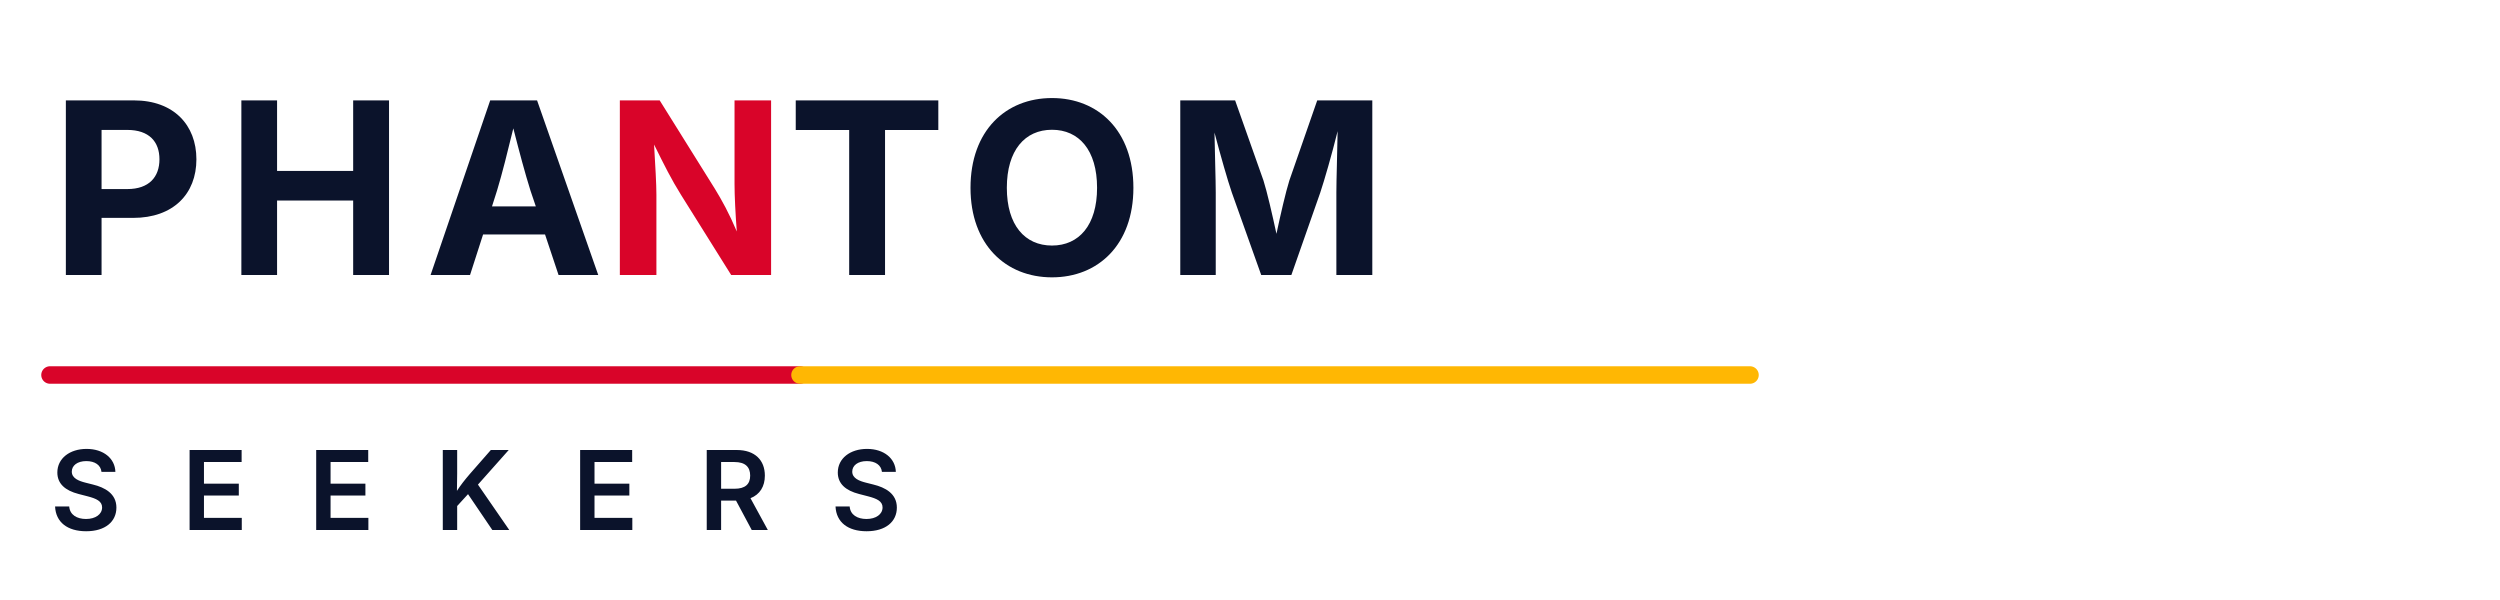
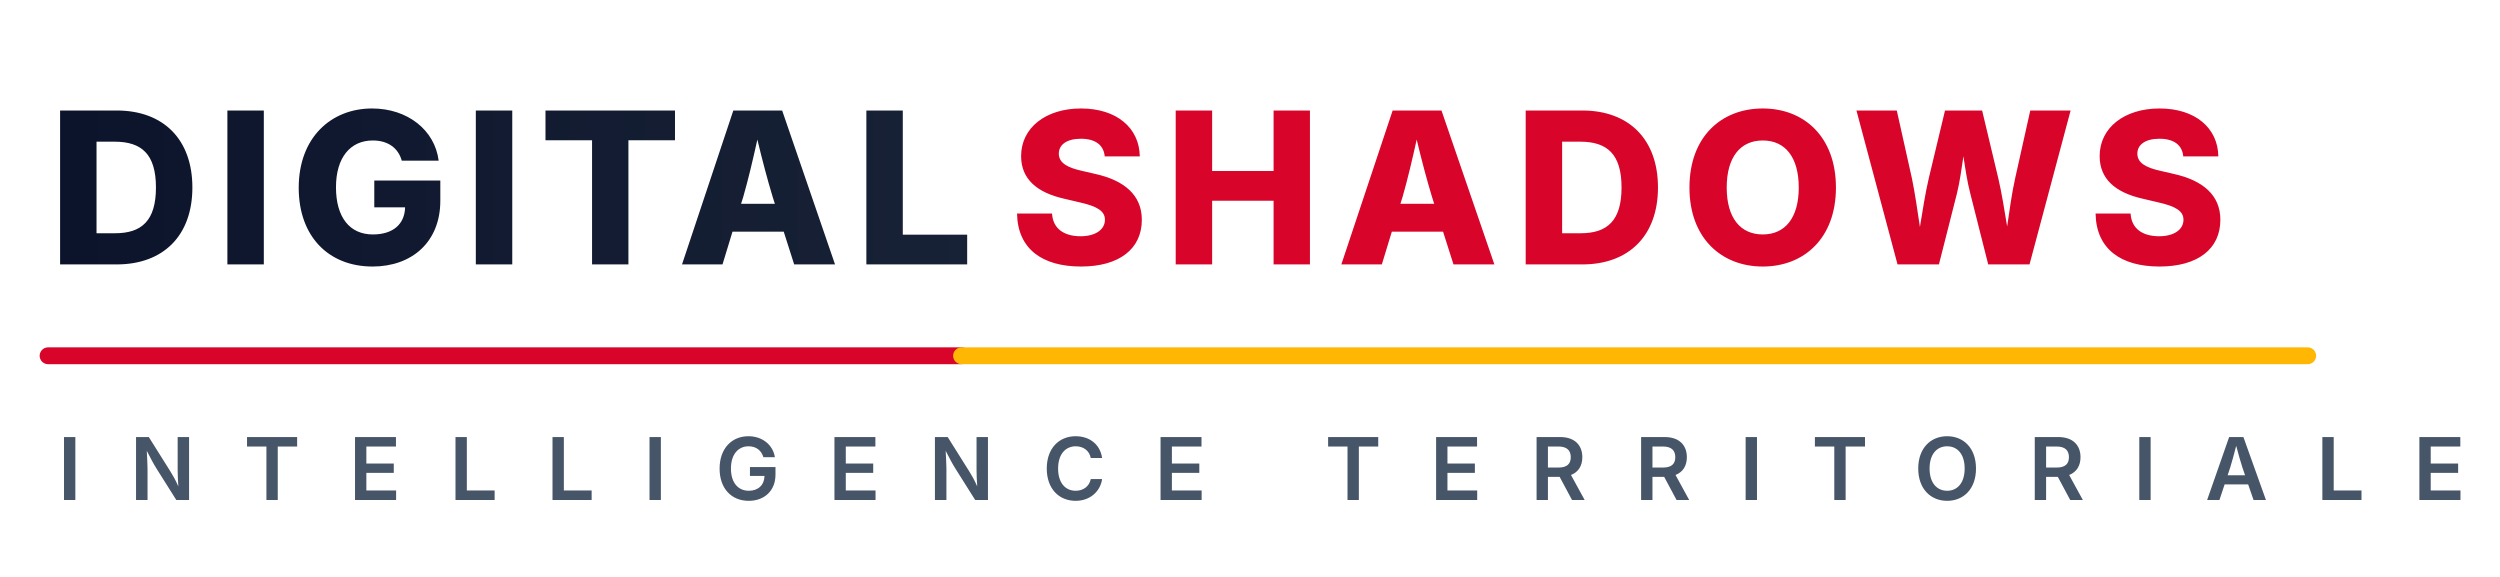
- <svg xmlns="http://www.w3.org/2000/svg" viewBox="0 0 500 120" fill="none">
-   <text x="10" y="55" font-family="'Space Grotesk', -apple-system, sans-serif" font-weight="700" font-size="48" fill="#0B132B" letter-spacing="4">PHA<tspan fill="#D90429">N</tspan>TOM</text>
-   <line x1="10" y1="75" x2="160" y2="75" stroke="#D90429" stroke-width="3.5" stroke-linecap="round" />
-   <line x1="160" y1="75" x2="350" y2="75" stroke="#FFB703" stroke-width="3.5" stroke-linecap="round" />
-   <text x="10" y="106" font-family="'Inter', -apple-system, sans-serif" font-weight="600" font-size="22" fill="#0B132B" letter-spacing="12">SEEKERS</text>
+ <svg xmlns="http://www.w3.org/2000/svg" viewBox="0 0 520 120" fill="none">
+   <defs>
+     <linearGradient id="dsGrad" x1="0" y1="0" x2="300" y2="0" gradientUnits="userSpaceOnUse">
+       <stop offset="0%" stop-color="#0B132B" />
+       <stop offset="100%" stop-color="#1E293B" />
+     </linearGradient>
+   </defs>
+   <text x="10" y="55" font-family="'Space Grotesk', -apple-system, sans-serif" font-weight="800" font-size="44" fill="url(#dsGrad)" letter-spacing="3">DIGITAL</text>
+   <text x="210" y="55" font-family="'Space Grotesk', -apple-system, sans-serif" font-weight="800" font-size="44" fill="#D90429" letter-spacing="3">SHADOWS</text>
+   <line x1="10" y1="74" x2="200" y2="74" stroke="#D90429" stroke-width="3.5" stroke-linecap="round" />
+   <line x1="200" y1="74" x2="480" y2="74" stroke="#FFB703" stroke-width="3.5" stroke-linecap="round" />
+   <text x="12" y="104" font-family="'Inter', -apple-system, sans-serif" font-weight="600" font-size="18" fill="#475569" letter-spacing="10">INTELLIGENCE TERRITORIALE &amp; SIG</text>
</svg>
